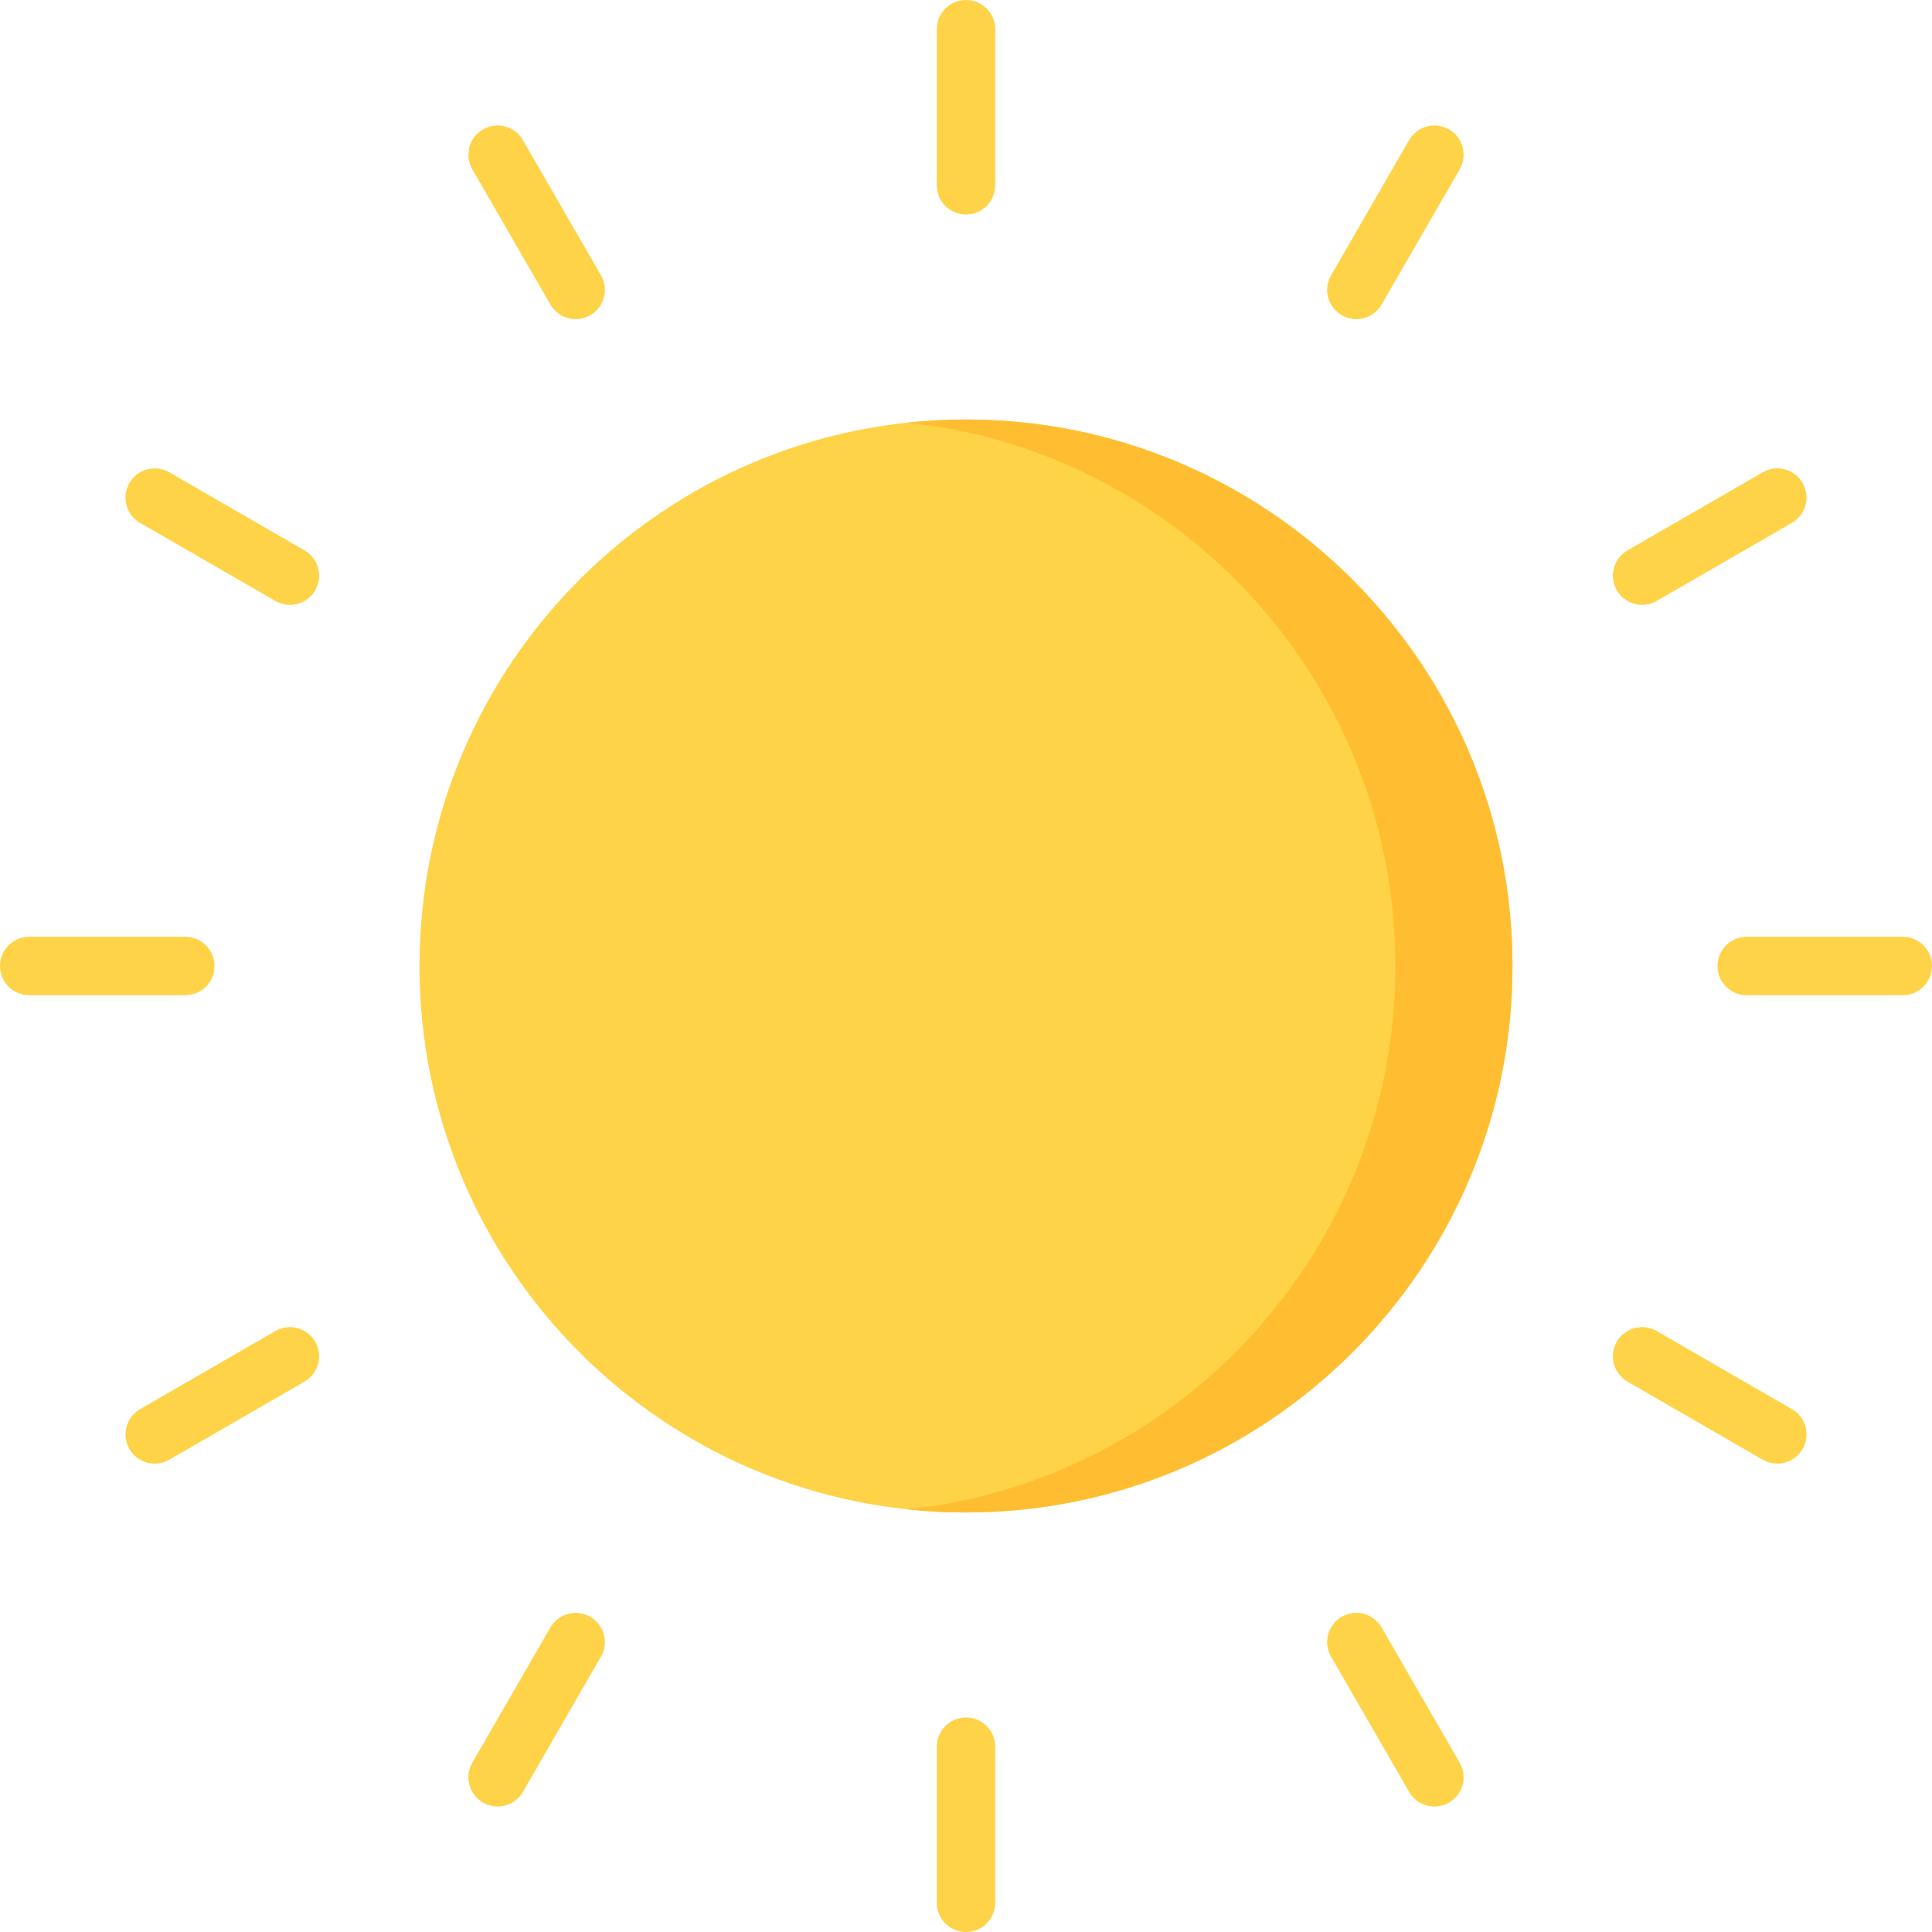
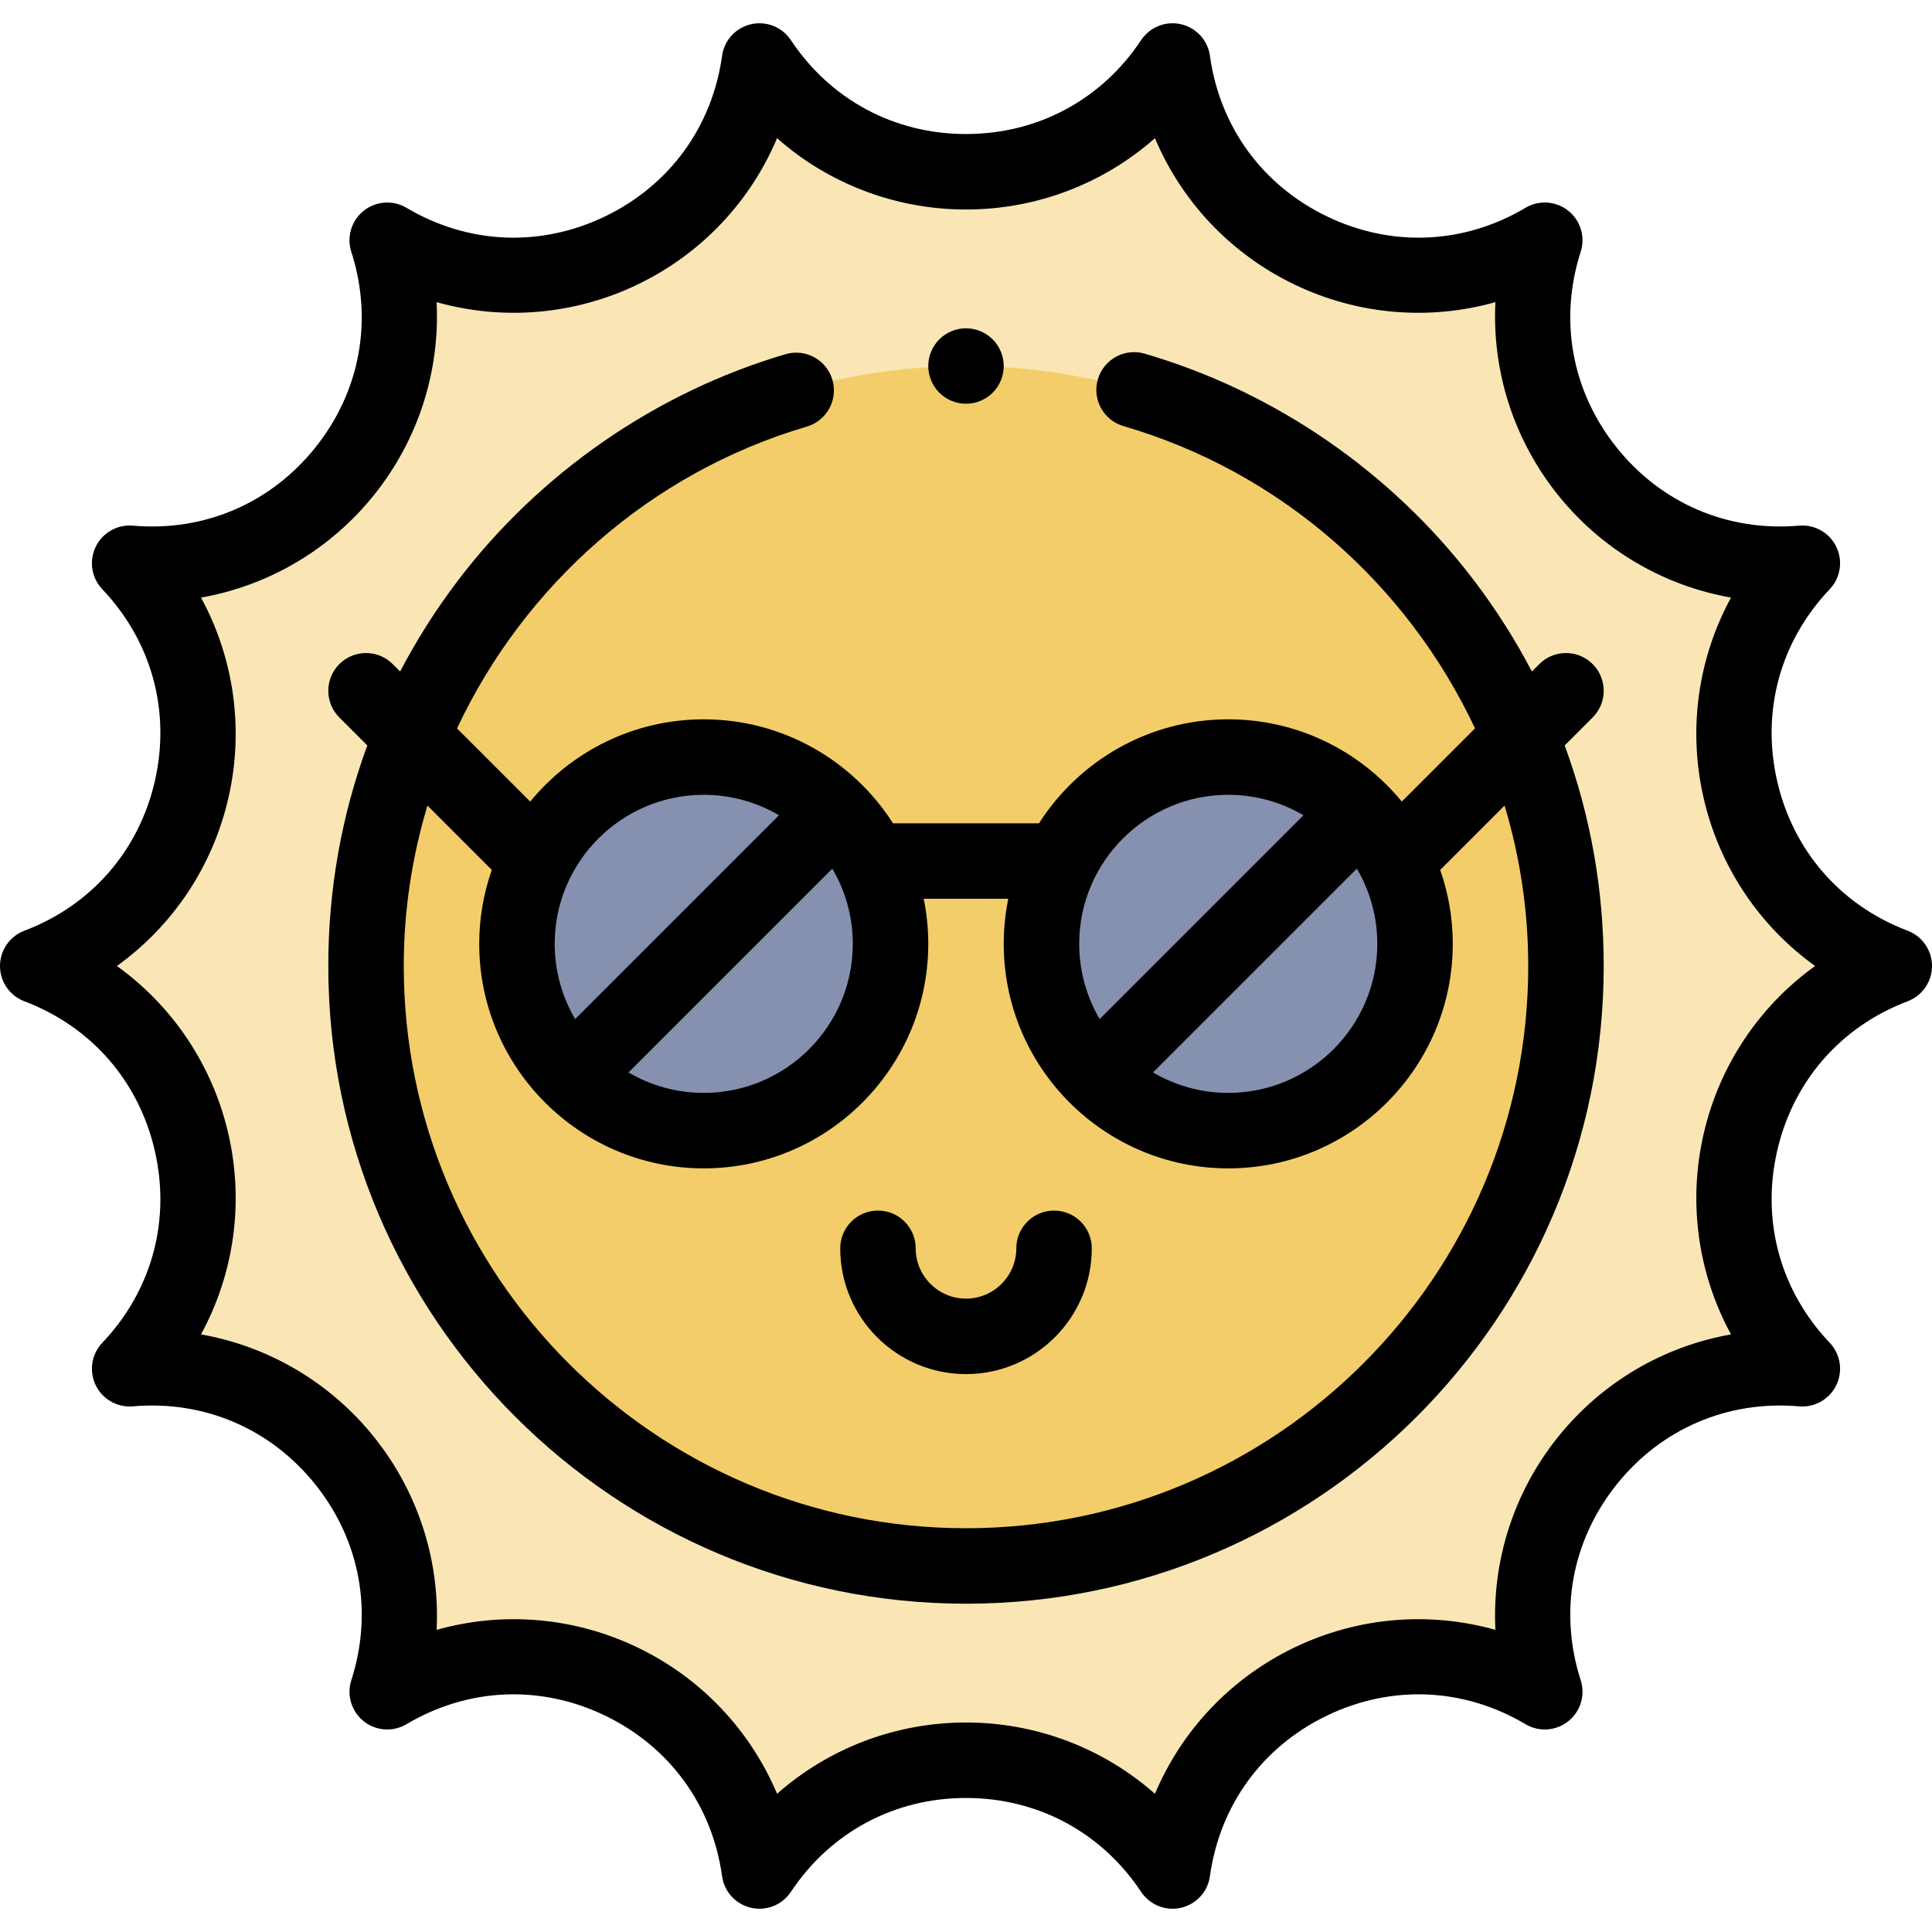
- <svg xmlns="http://www.w3.org/2000/svg" version="1.1" id="Capa_1" x="0px" y="0px" viewBox="0 0 512 512" style="enable-background:new 0 0 512 512;" xml:space="preserve">
-   <g>
-     <circle style="fill:#FFD347;" cx="255.997" cy="255.997" r="144.824" />
-     <path style="fill:#FFD347;" d="M256,56.849c-4.273,0-7.737-3.463-7.737-7.737V7.737C248.263,3.463,251.727,0,256,0   s7.737,3.463,7.737,7.737v41.376C263.737,53.386,260.273,56.849,256,56.849z" />
-     <path style="fill:#FFD347;" d="M152.563,84.568c-2.674,0-5.274-1.387-6.707-3.869l-20.687-35.832   c-2.136-3.7-0.869-8.432,2.832-10.569c3.701-2.134,8.432-0.87,10.569,2.832l20.687,35.832c2.136,3.7,0.869,8.432-2.832,10.569   C155.206,84.234,153.876,84.568,152.563,84.568z" />
-     <path style="fill:#FFD347;" d="M76.823,160.294c-1.312,0-2.643-0.334-3.861-1.038L37.13,138.569   c-3.7-2.136-4.968-6.868-2.832-10.569c2.136-3.701,6.868-4.967,10.569-2.832l35.832,20.687c3.7,2.136,4.968,6.868,2.832,10.569   C82.097,158.907,79.497,160.294,76.823,160.294z" />
-     <path style="fill:#FFD347;" d="M49.112,263.737H7.737C3.464,263.737,0,260.274,0,256s3.464-7.737,7.737-7.737h41.376   c4.273,0,7.737,3.463,7.737,7.737S53.385,263.737,49.112,263.737z" />
-     <path style="fill:#FFD347;" d="M41.005,387.869c-2.674,0-5.274-1.387-6.707-3.869c-2.136-3.7-0.869-8.432,2.832-10.569   l35.832-20.687c3.7-2.134,8.432-0.87,10.569,2.832c2.136,3.7,0.869,8.432-2.832,10.569l-35.832,20.687   C43.648,387.535,42.317,387.869,41.005,387.869z" />
-     <path style="fill:#FFD347;" d="M131.862,478.74c-1.312,0-2.643-0.334-3.861-1.038c-3.7-2.136-4.968-6.868-2.832-10.569   l20.687-35.832c2.136-3.701,6.868-4.967,10.569-2.832c3.7,2.136,4.968,6.868,2.832,10.569l-20.687,35.832   C137.136,477.352,134.536,478.74,131.862,478.74z" />
-     <path style="fill:#FFD347;" d="M256,512c-4.273,0-7.737-3.463-7.737-7.737v-41.376c0-4.274,3.464-7.737,7.737-7.737   s7.737,3.463,7.737,7.737v41.376C263.737,508.537,260.273,512,256,512z" />
-     <path style="fill:#FFD347;" d="M380.138,478.74c-2.674,0-5.274-1.387-6.707-3.869l-20.687-35.832   c-2.136-3.7-0.869-8.432,2.832-10.569c3.7-2.134,8.432-0.87,10.569,2.832l20.687,35.832c2.136,3.7,0.869,8.432-2.832,10.569   C382.781,478.406,381.451,478.74,380.138,478.74z" />
-     <path style="fill:#FFD347;" d="M470.995,387.869c-1.312,0-2.643-0.334-3.861-1.038l-35.832-20.687   c-3.7-2.136-4.968-6.868-2.832-10.569c2.136-3.701,6.868-4.967,10.569-2.832l35.832,20.687c3.7,2.136,4.968,6.868,2.832,10.569   C476.269,386.481,473.669,387.869,470.995,387.869z" />
-     <path style="fill:#FFD347;" d="M504.263,263.737h-41.376c-4.273,0-7.737-3.463-7.737-7.737s3.464-7.737,7.737-7.737h41.376   c4.273,0,7.737,3.463,7.737,7.737S508.536,263.737,504.263,263.737z" />
-     <path style="fill:#FFD347;" d="M435.177,160.294c-2.674,0-5.274-1.387-6.707-3.869c-2.136-3.7-0.869-8.432,2.832-10.569   l35.832-20.687c3.7-2.134,8.432-0.87,10.569,2.832c2.136,3.7,0.869,8.432-2.832,10.569l-35.832,20.687   C437.82,159.96,436.489,160.294,435.177,160.294z" />
-     <path style="fill:#FFD347;" d="M359.437,84.568c-1.312,0-2.643-0.334-3.861-1.038c-3.7-2.136-4.968-6.868-2.832-10.569   l20.687-35.832c2.136-3.701,6.868-4.967,10.569-2.832c3.7,2.136,4.968,6.868,2.832,10.569l-20.687,35.832   C364.711,83.181,362.11,84.568,359.437,84.568z" />
+ <svg xmlns="http://www.w3.org/2000/svg" id="Capa_1" enable-background="new 0 0 512 512" viewBox="0 0 512 512">
+   <g id="XMLID_2393_">
+     <path id="XMLID_2422_" d="m310.74 16.168c6.446 46.542 58.232 71.48 98.638 47.502-14.386 44.729 21.451 89.667 68.26 85.595-32.368 34.058-19.578 90.094 24.362 106.735-43.94 16.641-56.73 72.678-24.362 106.735-46.809-4.072-82.646 40.866-68.26 85.595-40.406-23.979-92.192.96-98.638 47.502-26.001-39.136-83.479-39.136-109.48 0-6.446-46.542-58.232-71.48-98.638-47.502 14.386-44.729-21.451-89.667-68.26-85.595 32.368-34.057 19.578-90.094-24.362-106.735 43.94-16.641 56.73-72.678 24.362-106.735 46.809 4.072 82.646-40.866 68.26-85.595 40.406 23.979 92.192-.96 98.638-47.502 26.001 39.136 83.479 39.136 109.48 0z" fill="#f9e6b4" />
+     <circle id="XMLID_2421_" cx="256" cy="256" fill="#f2cd69" r="159" />
+     <g id="XMLID_2401_" fill="#8690af">
+       <circle id="XMLID_2419_" cx="325.5" cy="250.131" r="49.5" />
+       <circle id="XMLID_2418_" cx="186.5" cy="250.131" r="49.5" />
+     </g>
+     <g id="XMLID_2097_">
+       <g id="XMLID_2098_">
+         <path id="XMLID_2119_" d="m505.542 246.649c-17.757-6.725-30.364-21.198-34.59-39.71-4.225-18.512.855-37.021 13.935-50.785 2.864-3.013 3.565-7.482 1.762-11.228-1.804-3.745-5.748-5.984-9.876-5.623-18.933 1.636-36.556-5.926-48.395-20.771-11.838-14.845-15.294-33.726-9.48-51.801 1.272-3.957-.035-8.288-3.284-10.88-3.252-2.592-7.764-2.903-11.339-.781-16.328 9.688-35.505 10.523-52.611 2.284-17.107-8.238-28.413-23.751-31.018-42.559-.57-4.117-3.628-7.452-7.68-8.377-4.055-.928-8.254.753-10.555 4.215-10.508 15.816-27.424 24.887-46.411 24.887s-35.903-9.07-46.411-24.886c-2.3-3.461-6.5-5.14-10.555-4.215-4.052.925-7.109 4.26-7.68 8.377-2.604 18.808-13.91 34.319-31.017 42.558-17.107 8.24-36.284 7.406-52.613-2.283-3.577-2.123-8.089-1.809-11.339.781-3.249 2.592-4.557 6.924-3.284 10.88 5.813 18.075 2.358 36.956-9.479 51.801-11.839 14.845-29.463 22.408-48.395 20.771-4.132-.366-8.072 1.878-9.876 5.623s-1.103 8.215 1.762 11.228c13.08 13.764 18.159 32.273 13.935 50.785-4.226 18.512-16.833 32.985-34.59 39.71-3.887 1.47-6.458 5.194-6.458 9.35s2.571 7.88 6.458 9.352c17.757 6.725 30.364 21.198 34.59 39.71 4.225 18.512-.854 37.022-13.935 50.785-2.864 3.013-3.565 7.482-1.762 11.227 1.804 3.746 5.745 5.982 9.876 5.623 18.93-1.634 36.556 5.926 48.395 20.771 11.838 14.845 15.294 33.726 9.48 51.801-1.272 3.957.035 8.288 3.284 10.88 3.251 2.592 7.764 2.903 11.339.781 16.328-9.689 35.504-10.522 52.611-2.284s28.413 23.751 31.018 42.559c.57 4.117 3.628 7.452 7.68 8.377 4.056.927 8.255-.753 10.555-4.215 10.508-15.815 27.424-24.886 46.411-24.886s35.903 9.07 46.411 24.886c1.879 2.828 5.028 4.467 8.328 4.467.738 0 1.485-.083 2.227-.252 4.052-.925 7.109-4.26 7.68-8.377 2.605-18.808 13.91-34.319 31.017-42.558 17.107-8.24 36.284-7.407 52.613 2.283 3.577 2.124 8.089 1.81 11.339-.781 3.249-2.592 4.557-6.924 3.284-10.88-5.813-18.075-2.358-36.956 9.479-51.801 11.839-14.845 29.466-22.407 48.395-20.771 4.124.36 8.072-1.878 9.876-5.623s1.103-8.215-1.762-11.227c-13.08-13.764-18.159-32.273-13.935-50.785 4.226-18.512 16.833-32.985 34.59-39.71 3.887-1.472 6.458-5.196 6.458-9.352s-2.571-7.88-6.458-9.351zm-54.088 53.962c-4.163 18.238-1.429 37.027 7.284 53.022-17.939 3.161-34.333 12.737-45.997 27.364-11.663 14.626-17.353 32.739-16.442 50.931-17.535-4.936-36.46-3.419-53.313 4.698-16.855 8.116-29.84 21.969-36.913 38.753-13.655-12.054-31.364-18.899-50.072-18.899s-36.417 6.846-50.072 18.899c-7.073-16.784-20.058-30.636-36.912-38.753-16.854-8.118-35.782-9.631-53.314-4.698.909-18.191-4.779-36.305-16.442-50.931-11.664-14.626-28.059-24.203-45.997-27.364 8.713-15.995 11.447-34.784 7.284-53.022-4.162-18.238-14.778-33.98-29.568-44.611 14.79-10.631 25.406-26.373 29.568-44.611 4.163-18.238 1.429-37.027-7.284-53.023 17.938-3.161 34.333-12.737 45.997-27.364 11.663-14.626 17.353-32.739 16.442-50.931 17.534 4.935 36.459 3.418 53.313-4.698 16.856-8.116 29.84-21.969 36.913-38.753 13.654 12.054 31.363 18.9 50.071 18.9s36.417-6.846 50.072-18.899c7.073 16.784 20.058 30.636 36.912 38.753 16.856 8.118 35.784 9.633 53.314 4.698-.909 18.191 4.779 36.305 16.442 50.931 11.664 14.626 28.059 24.203 45.997 27.364-8.713 15.995-11.447 34.784-7.284 53.023 4.162 18.238 14.778 33.98 29.568 44.611-14.789 10.63-25.405 26.372-29.567 44.61z" />
+         <path id="XMLID_2101_" d="m422.071 175.99c-3.904-3.902-10.234-3.904-14.143 0l-1.966 1.966c-4.41-8.432-9.558-16.544-15.435-24.261-21.822-28.654-52.786-49.952-87.187-59.972-5.301-1.546-10.854 1.501-12.397 6.804-1.545 5.303 1.502 10.854 6.804 12.397 41.841 12.187 75.315 42.131 93.145 80.102l-19.4 19.4c-10.921-13.297-27.481-21.796-45.992-21.796-21.058 0-39.582 11.006-50.16 27.558h-38.68c-10.578-16.552-29.102-27.558-50.16-27.558-18.51 0-35.071 8.498-45.992 21.796l-19.389-19.389c17.775-37.837 51.082-67.726 92.701-79.986 5.298-1.561 8.328-7.12 6.768-12.418-1.561-5.298-7.123-8.325-12.418-6.768-34.281 10.099-65.125 31.416-86.848 60.026-5.814 7.658-10.912 15.703-15.285 24.064l-1.966-1.966c-3.906-3.904-10.236-3.904-14.143 0-3.905 3.905-3.905 10.237 0 14.143l7.416 7.416c-6.822 18.508-10.344 38.195-10.344 58.452 0 93.186 75.813 169 169 169s169-75.814 169-169c0-20.261-3.522-39.947-10.344-58.452l7.415-7.415c3.906-3.905 3.906-10.237 0-14.143zm-62.492 54.205c3.439 5.857 5.421 12.668 5.421 19.936 0 21.78-17.72 39.5-39.5 39.5-7.269 0-14.079-1.982-19.936-5.421zm-34.079-19.564c7.269 0 14.08 1.982 19.936 5.421l-54.015 54.015c-3.44-5.857-5.422-12.668-5.422-19.937.001-21.779 17.721-39.499 39.501-39.499zm-104.921 19.564c3.439 5.857 5.421 12.668 5.421 19.936 0 21.78-17.72 39.5-39.5 39.5-7.269 0-14.079-1.982-19.936-5.421zm-34.079-19.564c7.269 0 14.08 1.982 19.936 5.421l-54.015 54.015c-3.44-5.857-5.422-12.668-5.422-19.937.001-21.779 17.721-39.499 39.501-39.499zm218.5 45.369c0 82.159-66.841 149-149 149s-149-66.841-149-149c0-14.637 2.19-28.931 6.281-42.515l17.05 17.049c-2.149 6.141-3.331 12.732-3.331 19.597 0 32.809 26.691 59.5 59.5 59.5s59.5-26.691 59.5-59.5c0-4.089-.416-8.083-1.205-11.942h22.41c-.789 3.859-1.205 7.853-1.205 11.942 0 32.809 26.691 59.5 59.5 59.5s59.5-26.691 59.5-59.5c0-6.865-1.183-13.456-3.331-19.597l17.058-17.057c4.087 13.583 6.273 27.879 6.273 42.523z" />
+         <path id="XMLID_2100_" d="m279.333 320.817c-5.523 0-10 4.478-10 10 0 7.352-5.981 13.333-13.333 13.333s-13.333-5.981-13.333-13.333c0-5.522-4.478-10-10-10-5.523 0-10 4.478-10 10 0 18.38 14.953 33.333 33.333 33.333s33.333-14.953 33.333-33.333c0-5.523-4.478-10-10-10z" />
+         <path id="XMLID_2099_" d="m256 107c2.63 0 5.2-1.07 7.069-2.931 1.861-1.859 2.931-4.439 2.931-7.069s-1.07-5.21-2.931-7.07c-1.869-1.861-4.439-2.93-7.069-2.93-2.641 0-5.21 1.069-7.07 2.93-1.87 1.86-2.93 4.44-2.93 7.07s1.06 5.21 2.93 7.069c1.86 1.861 4.429 2.931 7.07 2.931z" />
+       </g>
+     </g>
  </g>
-   <path style="fill:#FFBE31;" d="M256,111.18c-5.242,0-10.418,0.286-15.516,0.828c72.685,7.743,129.303,69.252,129.303,143.991  s-56.619,136.249-129.303,143.992c5.098,0.544,10.273,0.828,15.516,0.828c79.982,0,144.82-64.838,144.82-144.82  S335.983,111.18,256,111.18z" />
-   <g>
- </g>
-   <g>
- </g>
-   <g>
- </g>
-   <g>
- </g>
-   <g>
- </g>
-   <g>
- </g>
-   <g>
- </g>
-   <g>
- </g>
-   <g>
- </g>
-   <g>
- </g>
-   <g>
- </g>
-   <g>
- </g>
-   <g>
- </g>
-   <g>
- </g>
-   <g>
- </g>
</svg>
